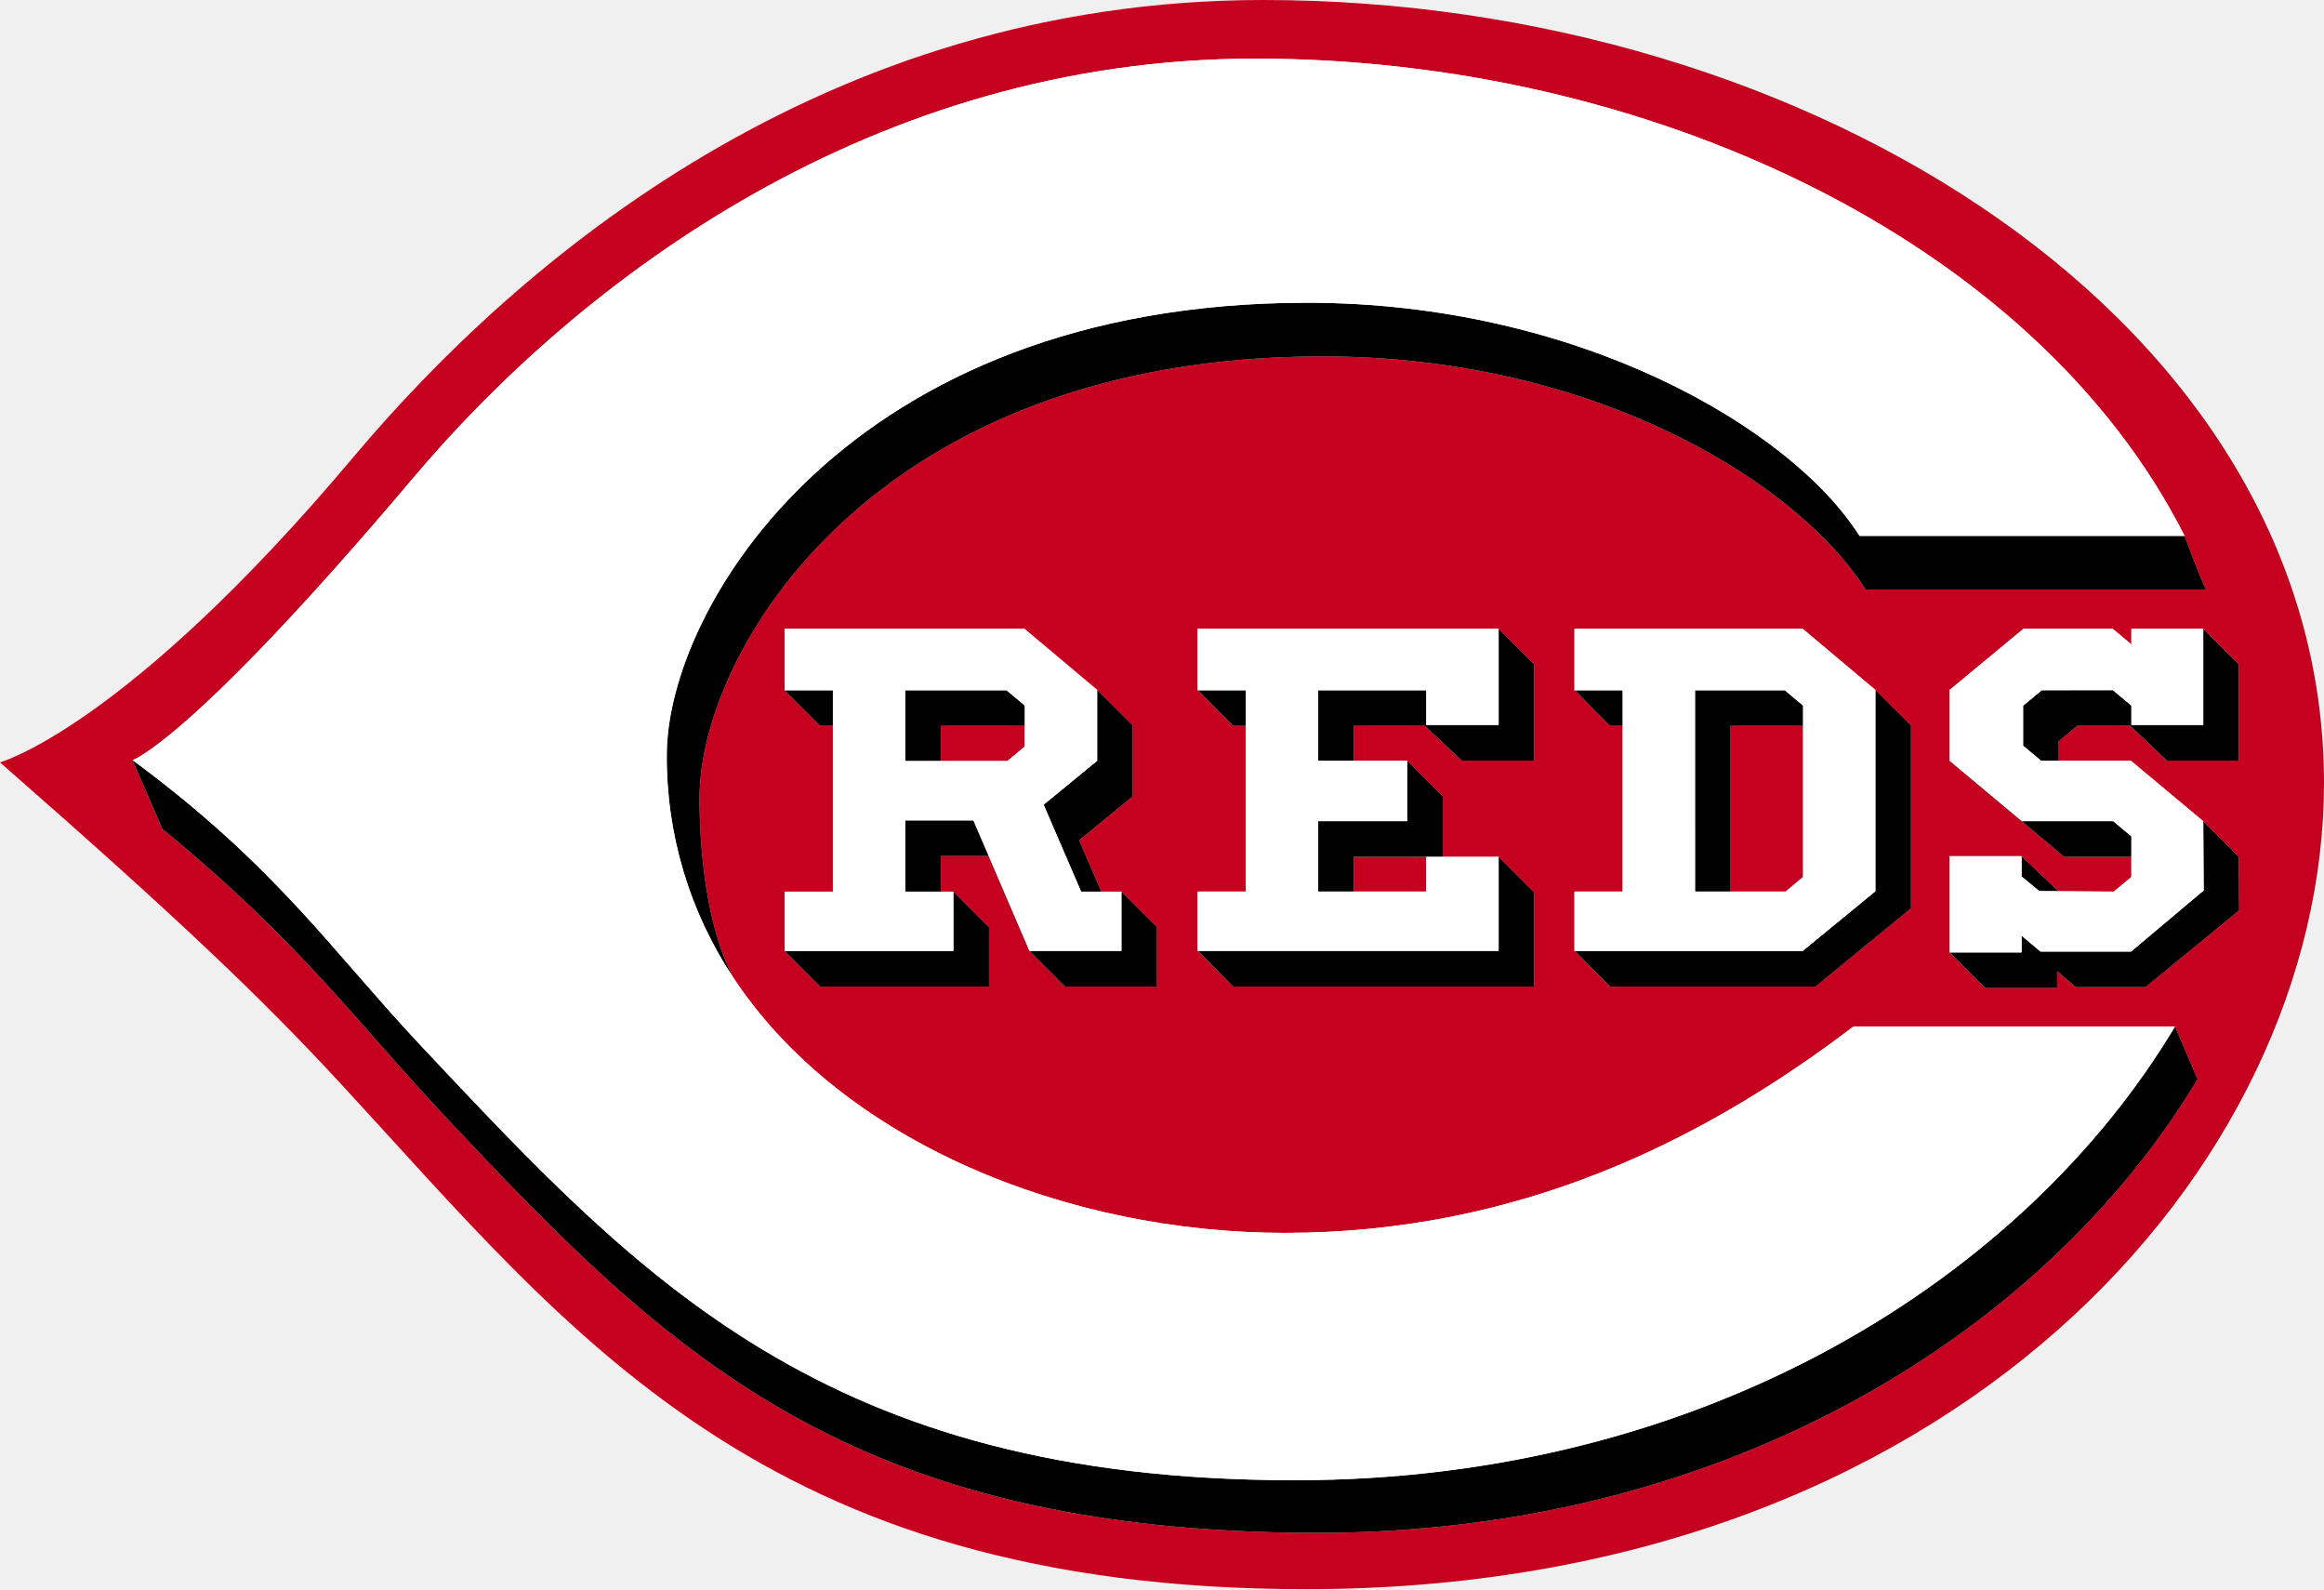
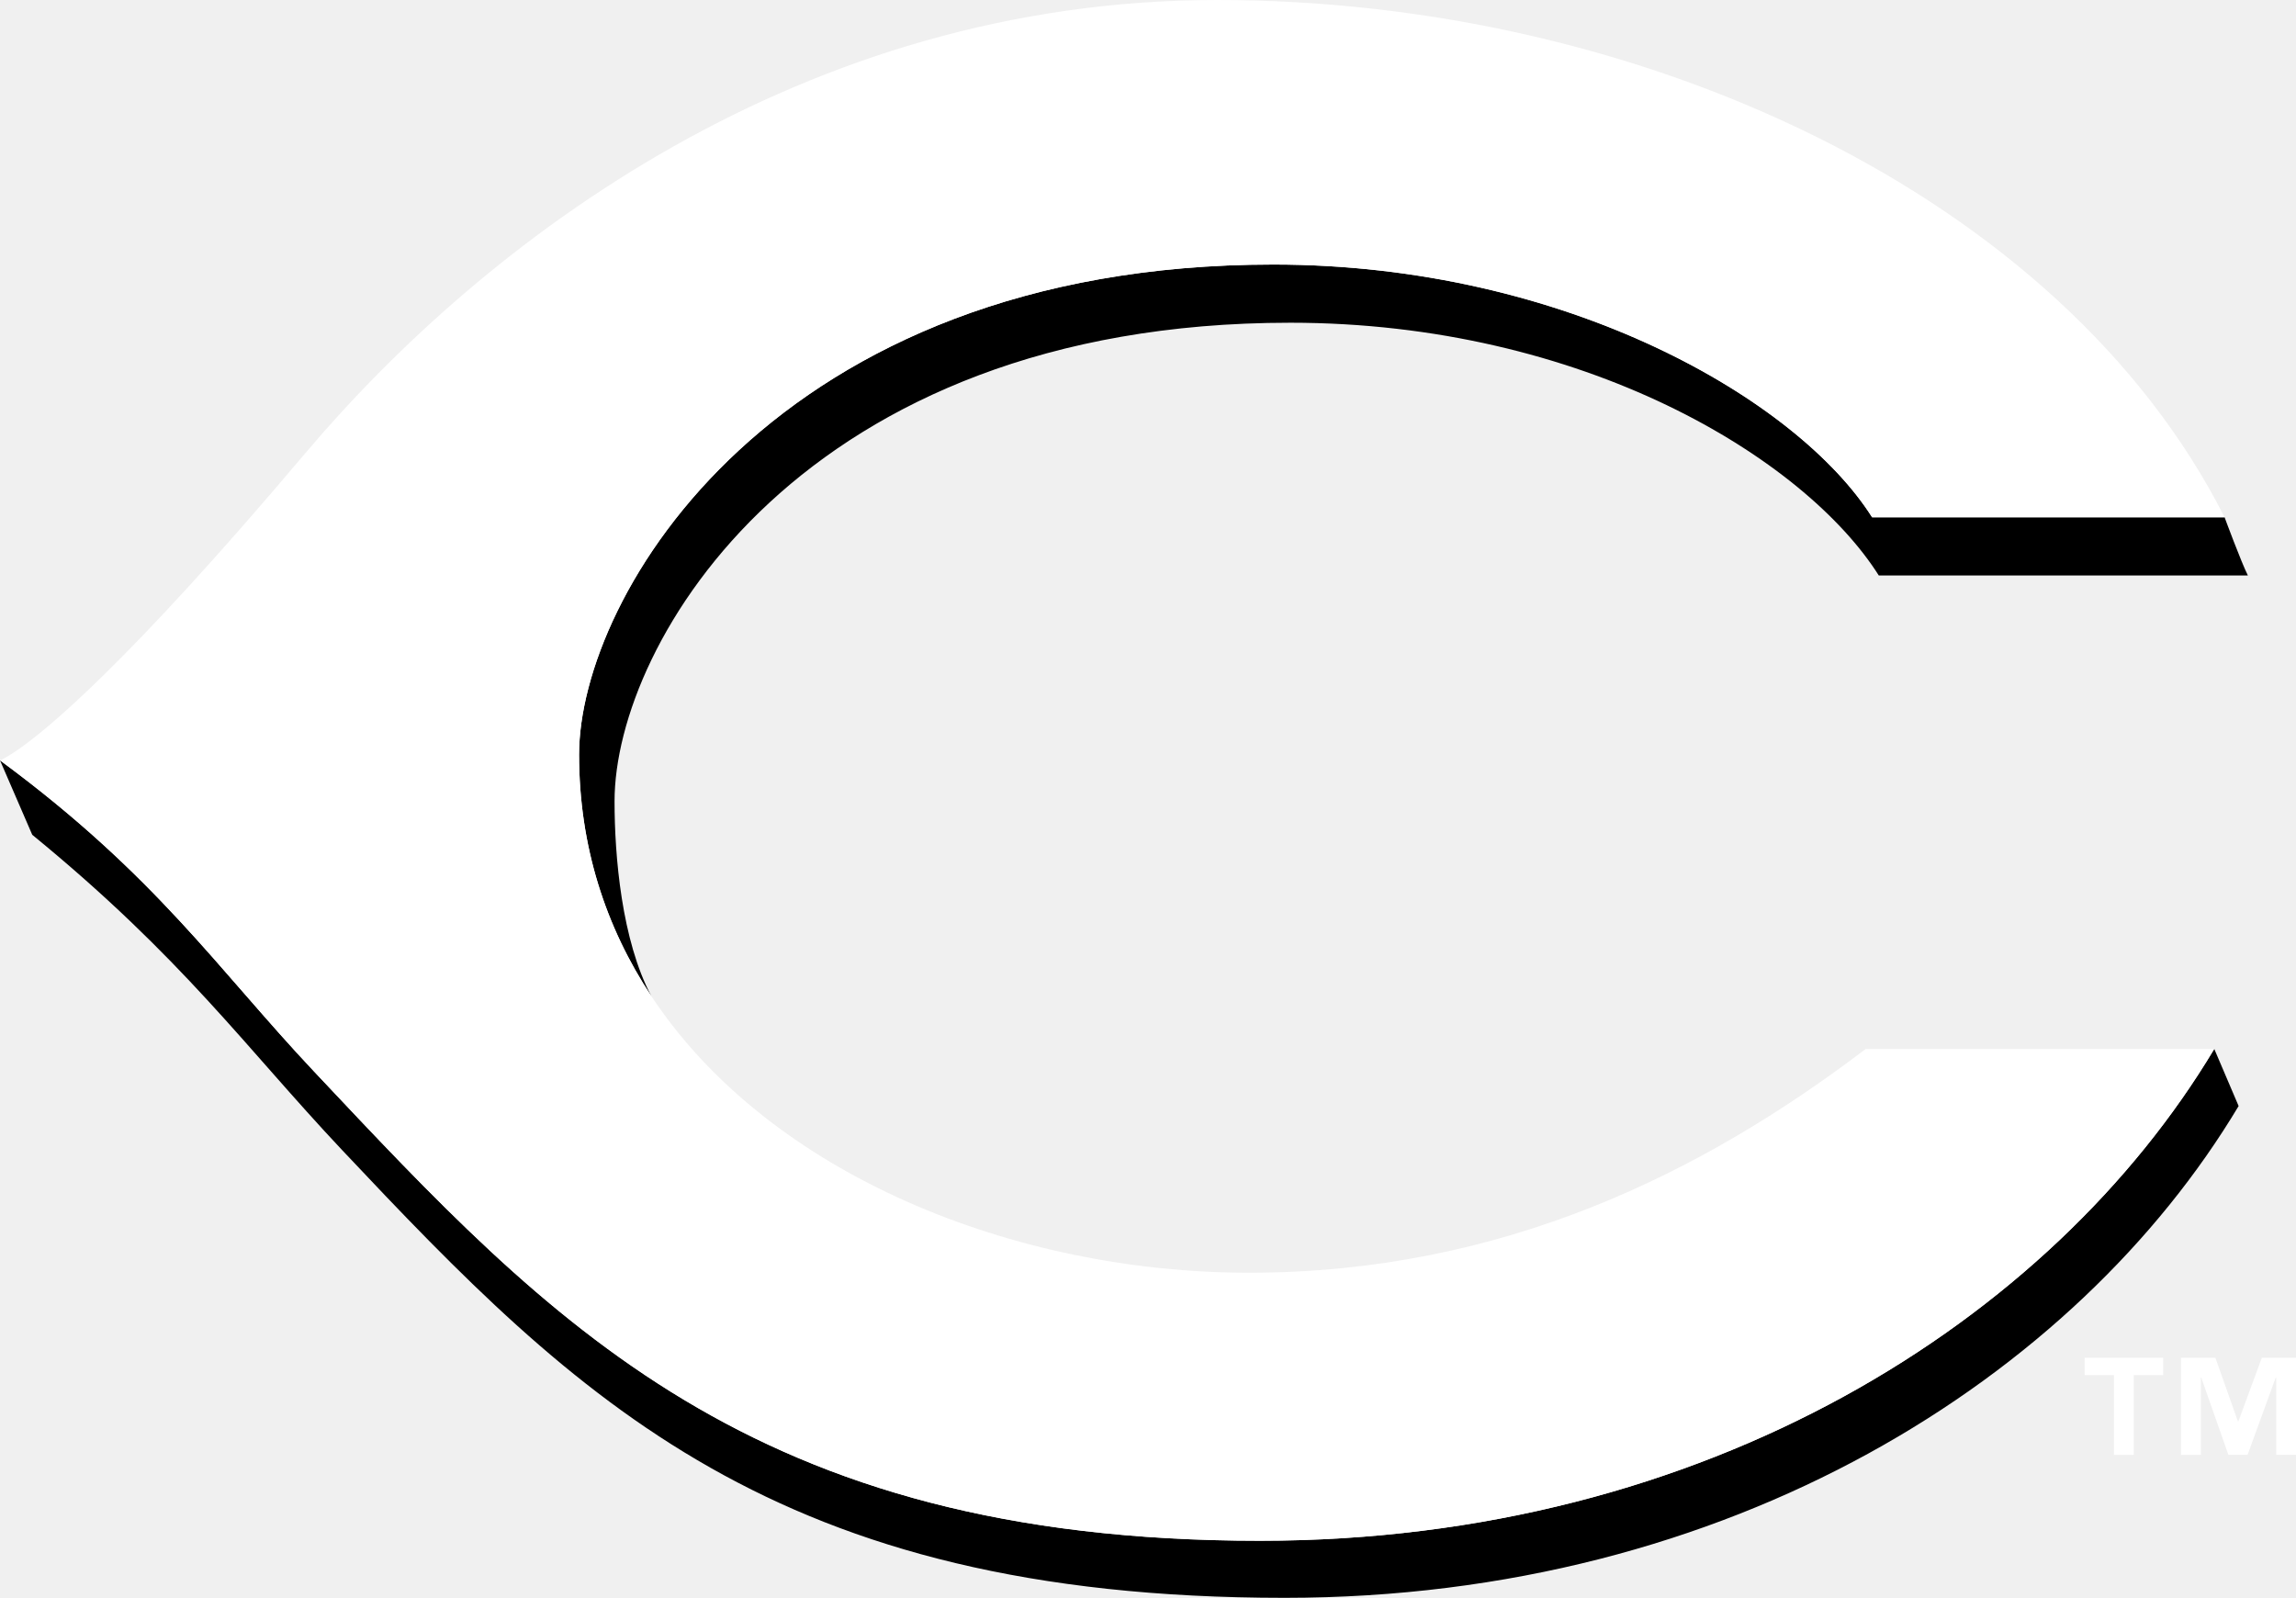
- <svg xmlns="http://www.w3.org/2000/svg" viewBox="0 0 177.714 121.492">
-   <path fill="#c6011f" d="M71.943 58.183h5.091l1.334-1.113v-1.574h-6.425v2.687zm60.391 9.98h4.214l1.333-1.116V55.496h-5.547v12.667z" />
-   <path fill="#c6011f" d="M177.714 59.86c0-35.116-39.22-59.86-81.101-59.86-33.621 0-56.927 19.894-69.6 34.96C9.612 55.647 0 58.283 0 58.283c13.477 11.807 19.817 17.811 26.072 24.58 17.647 19.096 32.264 38.63 73.818 38.63 49.49 0 77.824-32.309 77.824-61.633zm-14.763-1.698 5.53 4.618 2.72 2.721.025 4.099-7.16 5.871h-5.307l-1.452-1.223v1.289h-5.495l-2.722-2.724v-7.356h5.497l2.826 2.68 4.228.028 1.344-1.122V65.5h-5.134l-8.761-7.339v-5.416l5.645-4.674h6.824l1.426 1.197v-1.197h5.496l2.72 2.72v7.354h-5.494l-2.807-2.66-4.055.005-1.42 1.183v1.488zm-62.199 59.024c-35.95 0-49.844-13.913-66.49-31.594-6.827-7.246-11.219-13.527-21.846-22.225l-2.272-5.253s4.473-1.458 21.465-21.586C44.43 21.345 66.766 4.482 96.002 4.482c29.761 0 59.524 13.722 71.054 36.488 0 0 1.163 3.157 1.64 4.105h-26.033c-5.24-8.284-20.843-17.828-41.519-17.828-34.378 0-47.652 22.56-47.652 33.758 0 3.85.496 9.804 2.602 13.76 8.338 12.595 25.61 19.491 42.145 19.491 17.91 0 32.003-7.047 43.501-15.783h24.584l1.724 4.028c-11.457 19.138-35.82 34.685-67.296 34.685zm22.406-61.69h-.038l-2.681-2.722h-.04v-4.702h17.452l5.559 4.674 2.723 2.719v13.98l-7.295 5.976H123.12l-2.681-2.722h-.04v-4.533h.04v-.003h3.646V55.496zm-15.554 2.666 2.721 2.72v4.62h-6.801v2.661h5.541v-2.655h5.534l2.72 2.723v7.19H94.307L91.621 72.7h-.034v-4.533h.034v-.003h3.652V55.496h-.966l-2.686-2.722h-.034v-4.702h23.012l2.72 2.72v7.354h-5.532l-2.814-2.65h-5.45v2.666zM72.905 68.166l2.724 2.722v4.533H62.723L60.004 72.7v-4.533h3.686v-12.67h-.967l-2.719-2.722v-4.702h18.332l5.563 4.674 2.723 2.719v5.417l-4.097 3.359 1.696 3.925h1.534l2.722 2.722v4.533h-7.03l-2.72-2.722-3.118-7.257h-3.666v2.724z" />
-   <path d="M166.324 78.473c-11.455 19.14-35.82 34.69-67.294 34.69-35.951 0-50.086-15.418-66.734-33.1-6.827-7.245-11.097-13.793-22.152-21.949l2.272 5.253c10.627 8.698 15.019 14.98 21.846 22.225 16.646 17.681 30.54 31.594 66.49 31.594 31.477 0 55.839-15.547 67.296-34.685z" />
-   <path d="M99.951 23.144c-35.16 0-48.964 23.373-48.964 34.565a30.416 30.416 0 0 0 5.107 17.055c-2.106-3.955-2.602-9.908-2.602-13.76 0-11.197 13.274-33.757 47.652-33.757 20.676 0 36.279 9.544 41.519 17.828h26.032c-.476-.948-1.639-4.105-1.639-4.105h-24.86c-5.238-8.282-21.57-17.826-42.245-17.826z" />
-   <path fill="#fff" d="M32.296 80.064c16.648 17.681 30.783 33.1 66.734 33.1 31.474 0 55.839-15.551 67.294-34.69H141.74c-11.498 8.735-25.59 15.782-43.501 15.782-16.534 0-33.807-6.896-42.145-19.492a30.416 30.416 0 0 1-5.107-17.055c0-11.192 13.804-34.565 48.964-34.565 20.676 0 37.007 9.544 42.246 17.826h24.859c-11.53-22.766-41.293-36.488-71.054-36.488-29.236 0-51.571 16.863-64.393 32.046-16.992 20.128-21.465 21.586-21.465 21.586C21.2 66.27 25.47 72.818 32.296 80.064z" />
-   <path d="m108.973 55.496 2.815 2.65h5.531v-7.355l-2.72-2.719v7.352h-5.534v-2.65h-8.263v5.388h2.722v-2.666h5.449zM91.621 72.699l2.686 2.722h23.012v-7.19l-2.72-2.723v7.191H91.621zm9.181-9.919v5.383h2.722v-2.662h6.801v-4.619l-2.721-2.72v4.618h-6.802zm-9.181-10.006 2.686 2.722h.966v-2.722h-3.652zm-31.617 0 2.719 2.722h.967v-2.722h-3.686zm0 19.925 2.719 2.722h12.906v-4.533l-2.724-2.722v4.533H60.004zM79.805 61.52l2.868 6.646h1.548l-1.696-3.925 4.097-3.359v-5.417l-2.723-2.719v5.416l-4.094 3.358zm-4.196 3.922-1.17-2.719h-5.22v5.443h2.724v-2.724h3.666zm3.118 7.257 2.721 2.722h7.029v-4.533l-2.722-2.722v4.533h-7.028zm-6.784-17.203h6.425v-1.555l-1.398-1.167h-7.751v5.409h2.724v-2.687z" />
-   <path fill="#fff" d="M100.802 52.774h8.263v2.65h5.534v-7.352H91.587v4.702h3.686v15.389h-3.652v.003h-.034v4.533h23.012v-7.191h-5.534v2.655h-8.263V62.78h6.802v-4.618h-6.802v-5.388zm-31.583 9.949h5.22l1.17 2.72 3.118 7.256h7.028v-4.533h-3.082l-2.868-6.646 4.094-3.358v-5.416l-5.563-4.674H60.004v4.702h3.686v15.392h-3.686V72.7h12.901v-4.533H69.22zm0-9.95h7.751l1.398 1.168v3.129l-1.334 1.113H69.22z" />
-   <path d="m120.439 52.774 2.681 2.722h.965v-2.722h-3.646zm11.895 2.722h5.547v-1.555l-1.395-1.167h-6.869v15.389h2.717V55.496z" />
-   <path d="M137.851 72.699h-17.412l2.681 2.722h15.718l7.296-5.976v-13.98l-2.724-2.719v15.392l-5.559 4.561zm23.744-9.919h-6.974l-5.531-4.618 8.761 7.339h5.134V63.94l-1.39-1.16zm1.361 9.971h-6.919l-1.45-1.222v1.284h-5.497l2.722 2.724h5.495v-1.289l1.452 1.223h5.306l7.161-5.871-.026-4.099-2.719-2.721.033 5.294-5.558 4.677zm-4.111-17.26 4.055-.005 2.807 2.66h5.493v-7.355l-2.719-2.719v7.352h-5.496v-1.479l-1.414-1.183-5.448.008-1.419 1.185v3.055l1.381 1.152h1.341v-1.488l1.419-1.183zm-2.909 12.632 1.477.013-2.826-2.679v1.546l1.349 1.12z" />
-   <path fill="#fff" d="M120.439 68.163v.003h-.04V72.7h17.452l5.559-4.561V52.746l-5.559-4.674H120.4v4.702h3.686v15.39zm9.178-15.39h6.869l1.395 1.168v13.106l-1.333 1.116h-6.93zm25.087 4.237v-3.055l1.419-1.185 5.448-.008 1.414 1.183v1.479h5.496v-7.352h-5.496v1.197l-1.426-1.197h-6.824l-5.645 4.674v5.416l5.531 4.618h6.974l1.39 1.16v3.103l-1.344 1.122-4.228-.029-1.477-.013-1.349-1.12v-1.546h-5.497v7.356h5.497v-1.284l1.45 1.222h6.919l5.558-4.677-.033-5.294-5.53-4.618h-6.866l-1.381-1.152z" />
+ <svg xmlns="http://www.w3.org/2000/svg" viewBox="0 0 276.123 192.163">
+   <path d="M155.155 38.812c35.252 0 61.858 16.273 70.792 30.395h44.388c-.81-1.61-2.8-6.995-2.8-6.995h-42.39C216.21 48.09 188.38 31.815 153.12 31.815c-59.956 0-83.48 39.85-83.48 58.936 0 11.055 3.218 20.775 8.694 29.057-3.58-6.735-4.427-16.88-4.427-23.442 0-19.088 22.635-57.553 81.245-57.553z" />
+   <path d="M151.546 185.298c-61.294 0-85.39-26.29-113.77-56.43C26.133 116.507 18.856 105.345 0 91.44l3.878 8.955c18.125 14.828 25.61 25.54 37.248 37.898 28.386 30.142 52.07 53.868 113.372 53.868 53.655 0 95.2-26.515 114.725-59.146l-2.93-6.865c-19.54 32.63-61.07 59.146-114.747 59.146z" />
+   <path d="M153.123 31.815c35.26 0 63.088 16.275 72.022 30.397h42.39C247.883 23.392 197.136 0 146.39 0 96.545 0 58.458 28.746 36.604 54.637 15.41 79.733 5.672 87.78 1.946 90.307.58 91.238 0 91.443 0 91.443c18.855 13.904 26.133 25.066 37.776 37.425 28.38 30.14 52.476 56.43 113.77 56.43 53.677 0 95.207-26.514 114.746-59.145h-41.914c-19.62 14.893-43.636 26.91-74.17 26.91-28.2 0-57.656-11.765-71.87-33.256-5.477-8.28-8.696-18.002-8.696-29.056 0-19.086 23.525-58.935 83.48-58.935zM260.15 165.38h-3.538v9.597h-2.38v-9.596h-3.53v-2.09h9.448v2.09zm15.973 9.582h-2.38v-9.292h-.058l-3.386 9.292h-2.308l-3.263-9.292h-.05v9.307h-2.38V163.29h4.13l2.705 7.64h.065l2.814-7.64h4.11v11.672z" fill="#FFF" />
</svg>
